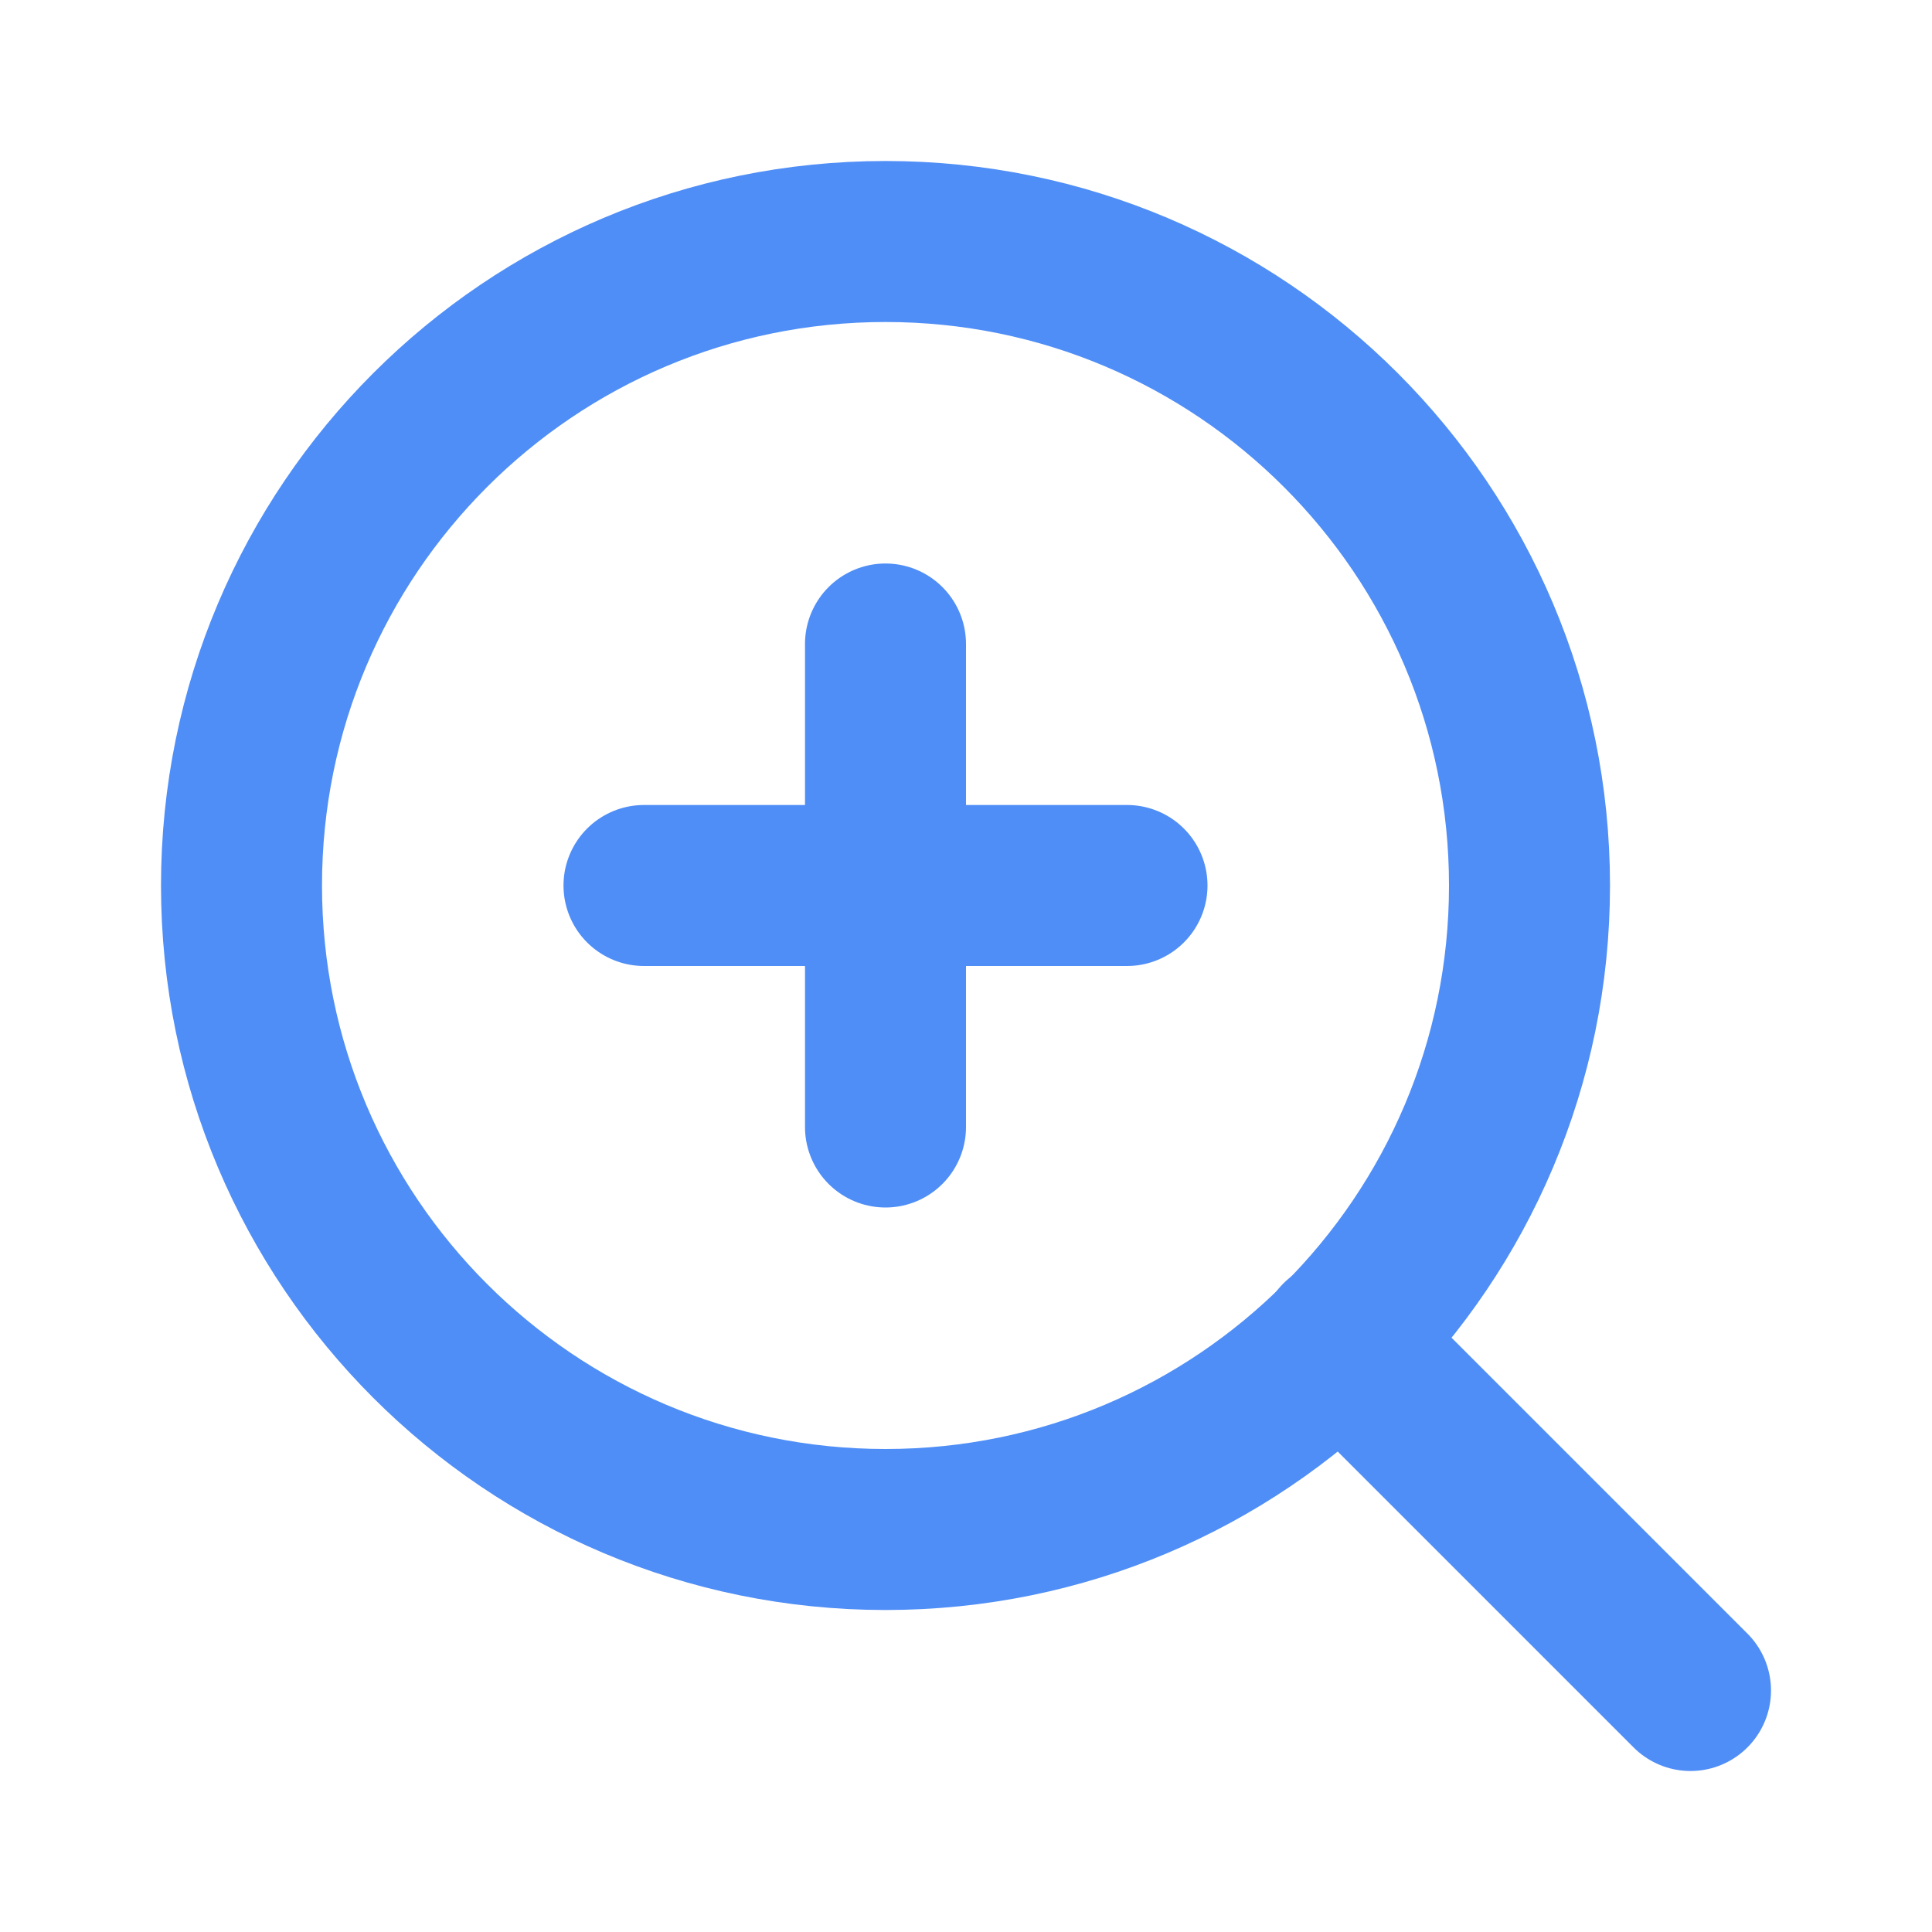
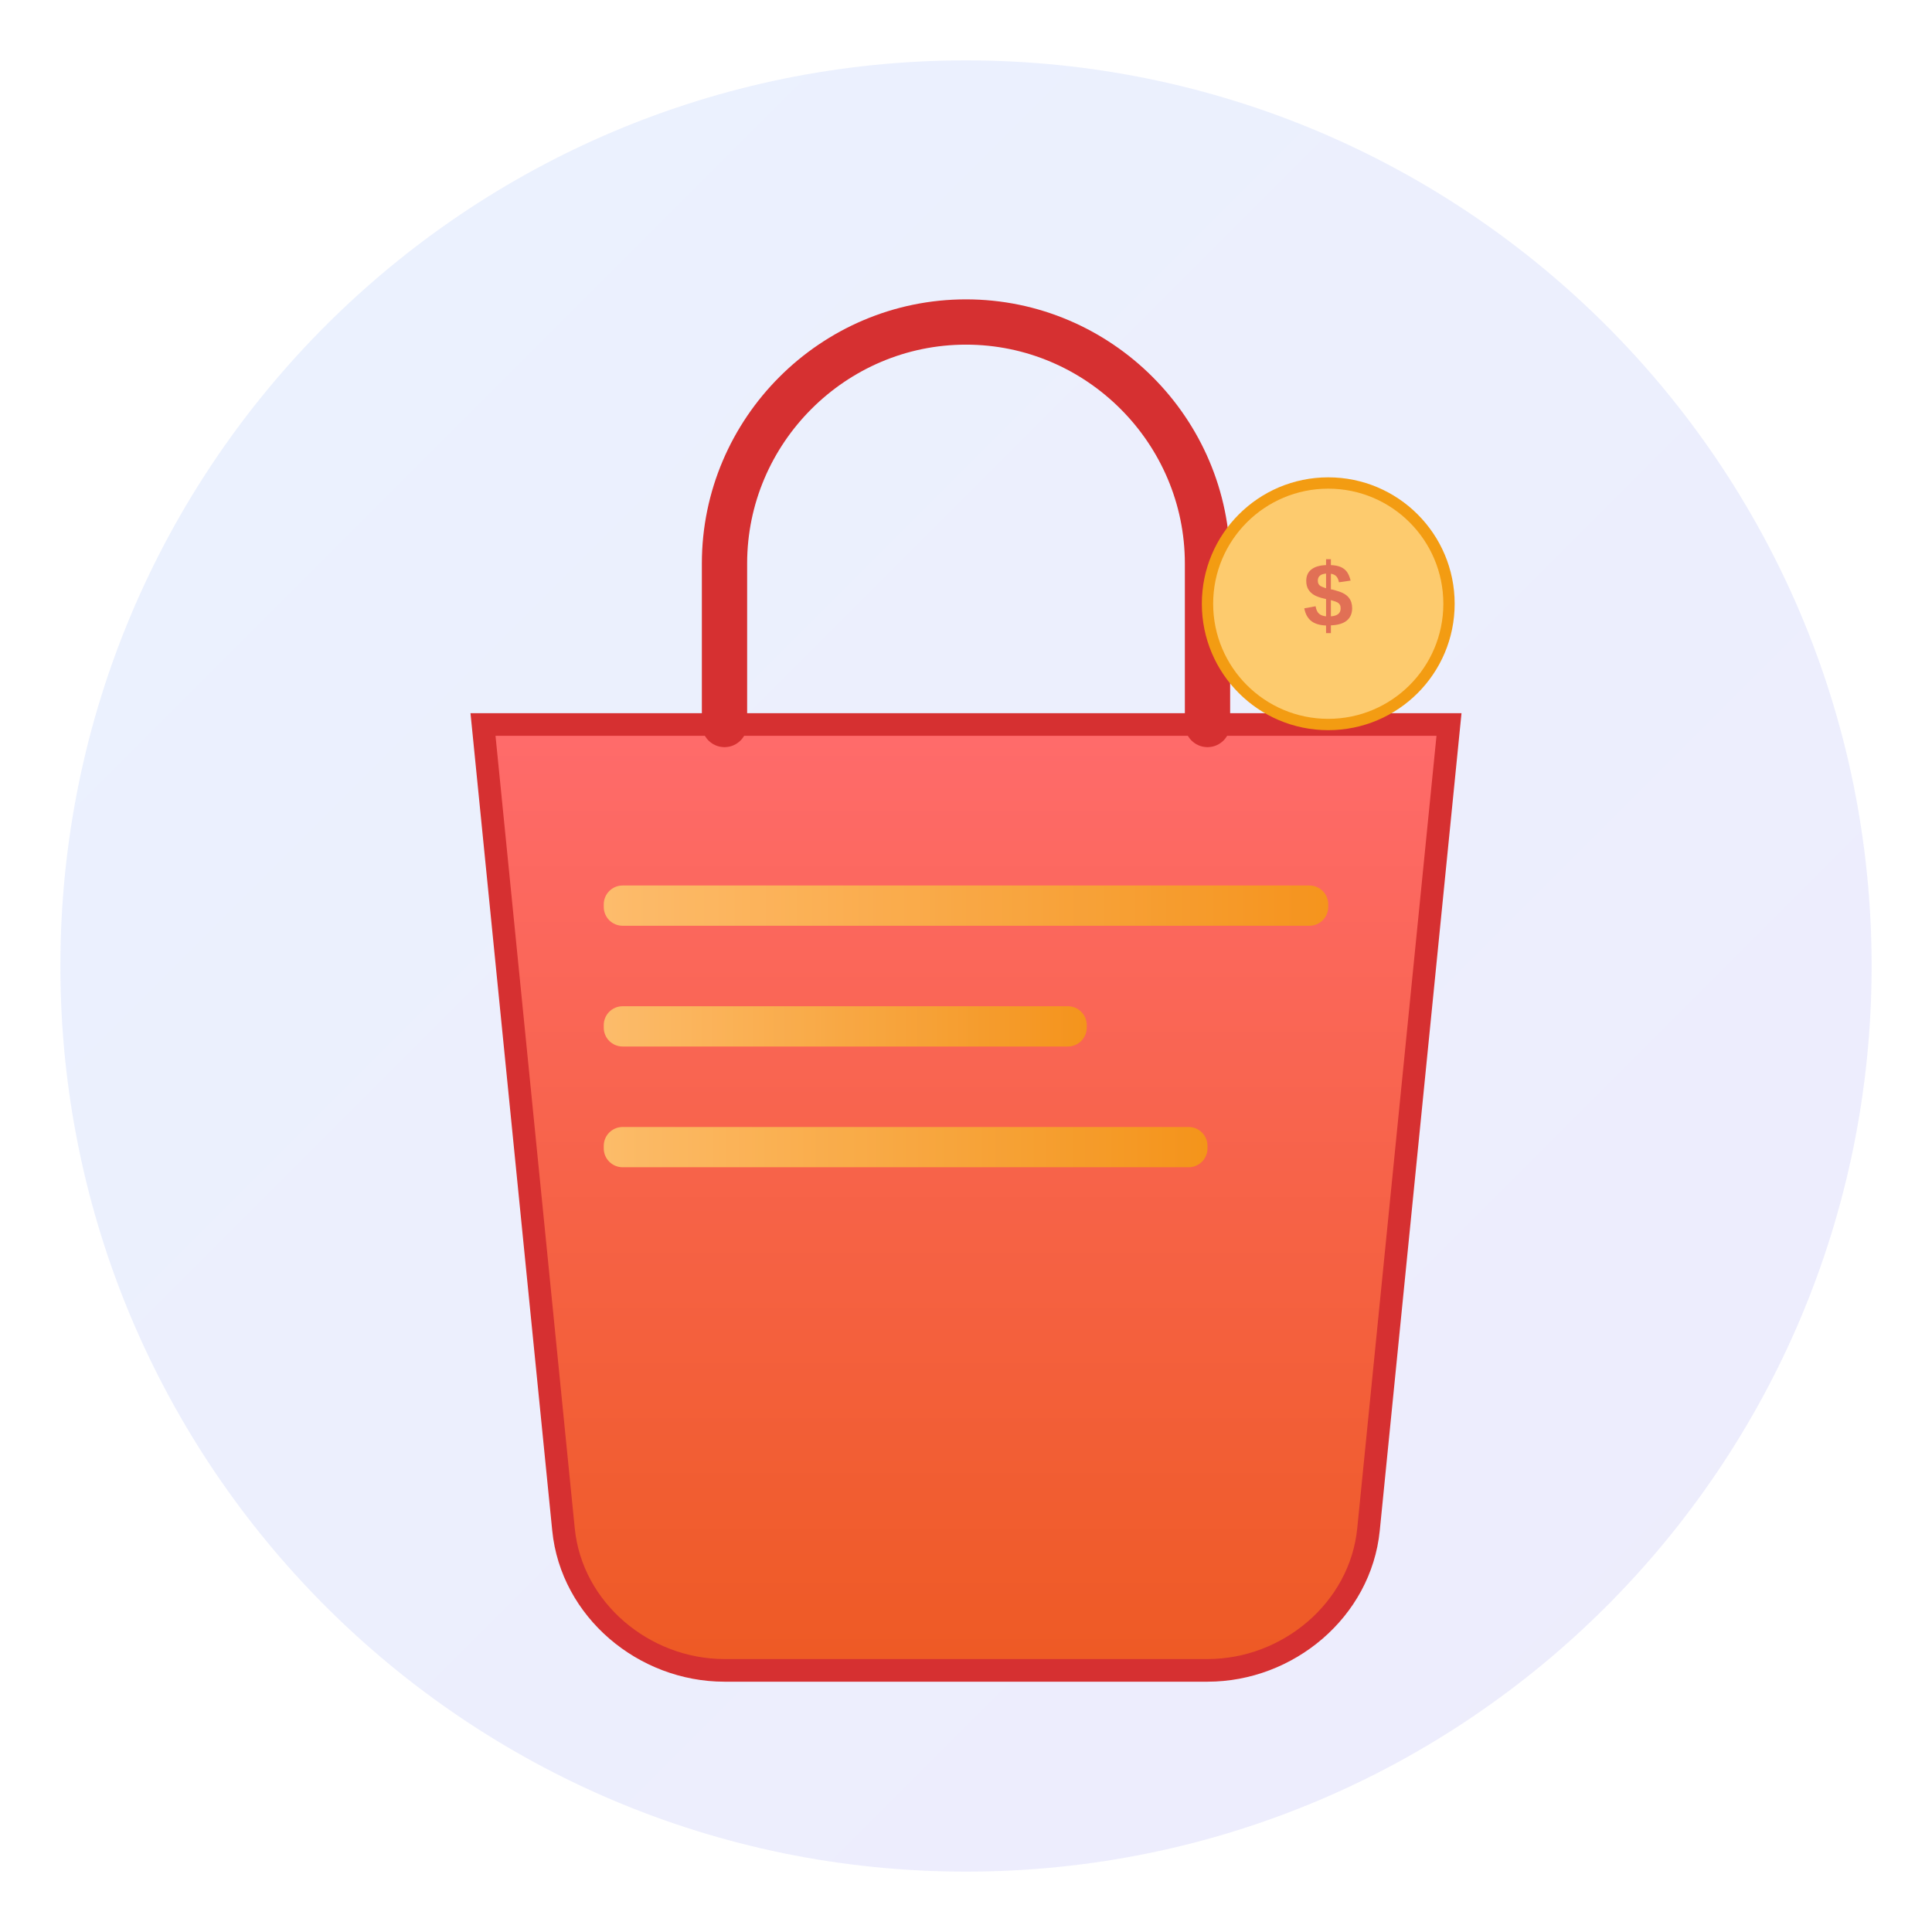
- <svg xmlns="http://www.w3.org/2000/svg" viewBox="0 0 24 24" fill="none" stroke="#4F8EF7" stroke-width="2" stroke-linecap="round" stroke-linejoin="round">
-   <circle cx="11" cy="11" r="8" />
-   <path d="M21 21l-4.35-4.35" />
-   <path d="M8 11h6" />
-   <path d="M11 8v6" />
+ <svg xmlns="http://www.w3.org/2000/svg" viewBox="0 0 1024 1024" width="200" height="200">
+   <defs>
+     <linearGradient id="bg" x1="0" y1="0" x2="1" y2="1">
+       <stop offset="0%" stop-color="#4F8EF7" />
+       <stop offset="100%" stop-color="#6C5CE7" />
+     </linearGradient>
+     <linearGradient id="bag" x1="0" y1="0" x2="0" y2="1">
+       <stop offset="0%" stop-color="#FF6B6B" />
+       <stop offset="100%" stop-color="#EE5A24" />
+     </linearGradient>
+     <linearGradient id="strip" x1="0" y1="0" x2="1" y2="0">
+       <stop offset="0%" stop-color="#FDCB6E" />
+       <stop offset="100%" stop-color="#F39C12" />
+     </linearGradient>
+   </defs>
+   <circle cx="512" cy="512" r="480" fill="url(#bg)" opacity="0.12" />
+   <path d="M256 384h512l-42.667 426.667c-4.267 42.667-42.667 74.666-85.333 74.666H384c-42.667 0-81.067-32-85.333-74.666L256 384z" fill="url(#bag)" stroke="#D63031" stroke-width="12" />
+   <path d="M384 384V298.667c0-70.4 57.6-128 128-128s128 57.6 128 128V384" fill="none" stroke="#D63031" stroke-width="24" stroke-linecap="round" />
+   <rect x="320" y="469.333" width="384" height="21.334" rx="10" fill="url(#strip)" opacity="0.85" />
+   <rect x="320" y="533.333" width="256" height="21.334" rx="10" fill="url(#strip)" opacity="0.85" />
+   <rect x="320" y="597.333" width="320" height="21.334" rx="10" fill="url(#strip)" opacity="0.85" />
+   <circle cx="704" cy="320" r="64" fill="#FDCB6E" stroke="#F39C12" stroke-width="6" />
+   <text x="704" y="332" text-anchor="middle" font-size="48" font-weight="bold" fill="#E17055" font-family="Arial">$</text>
</svg>
